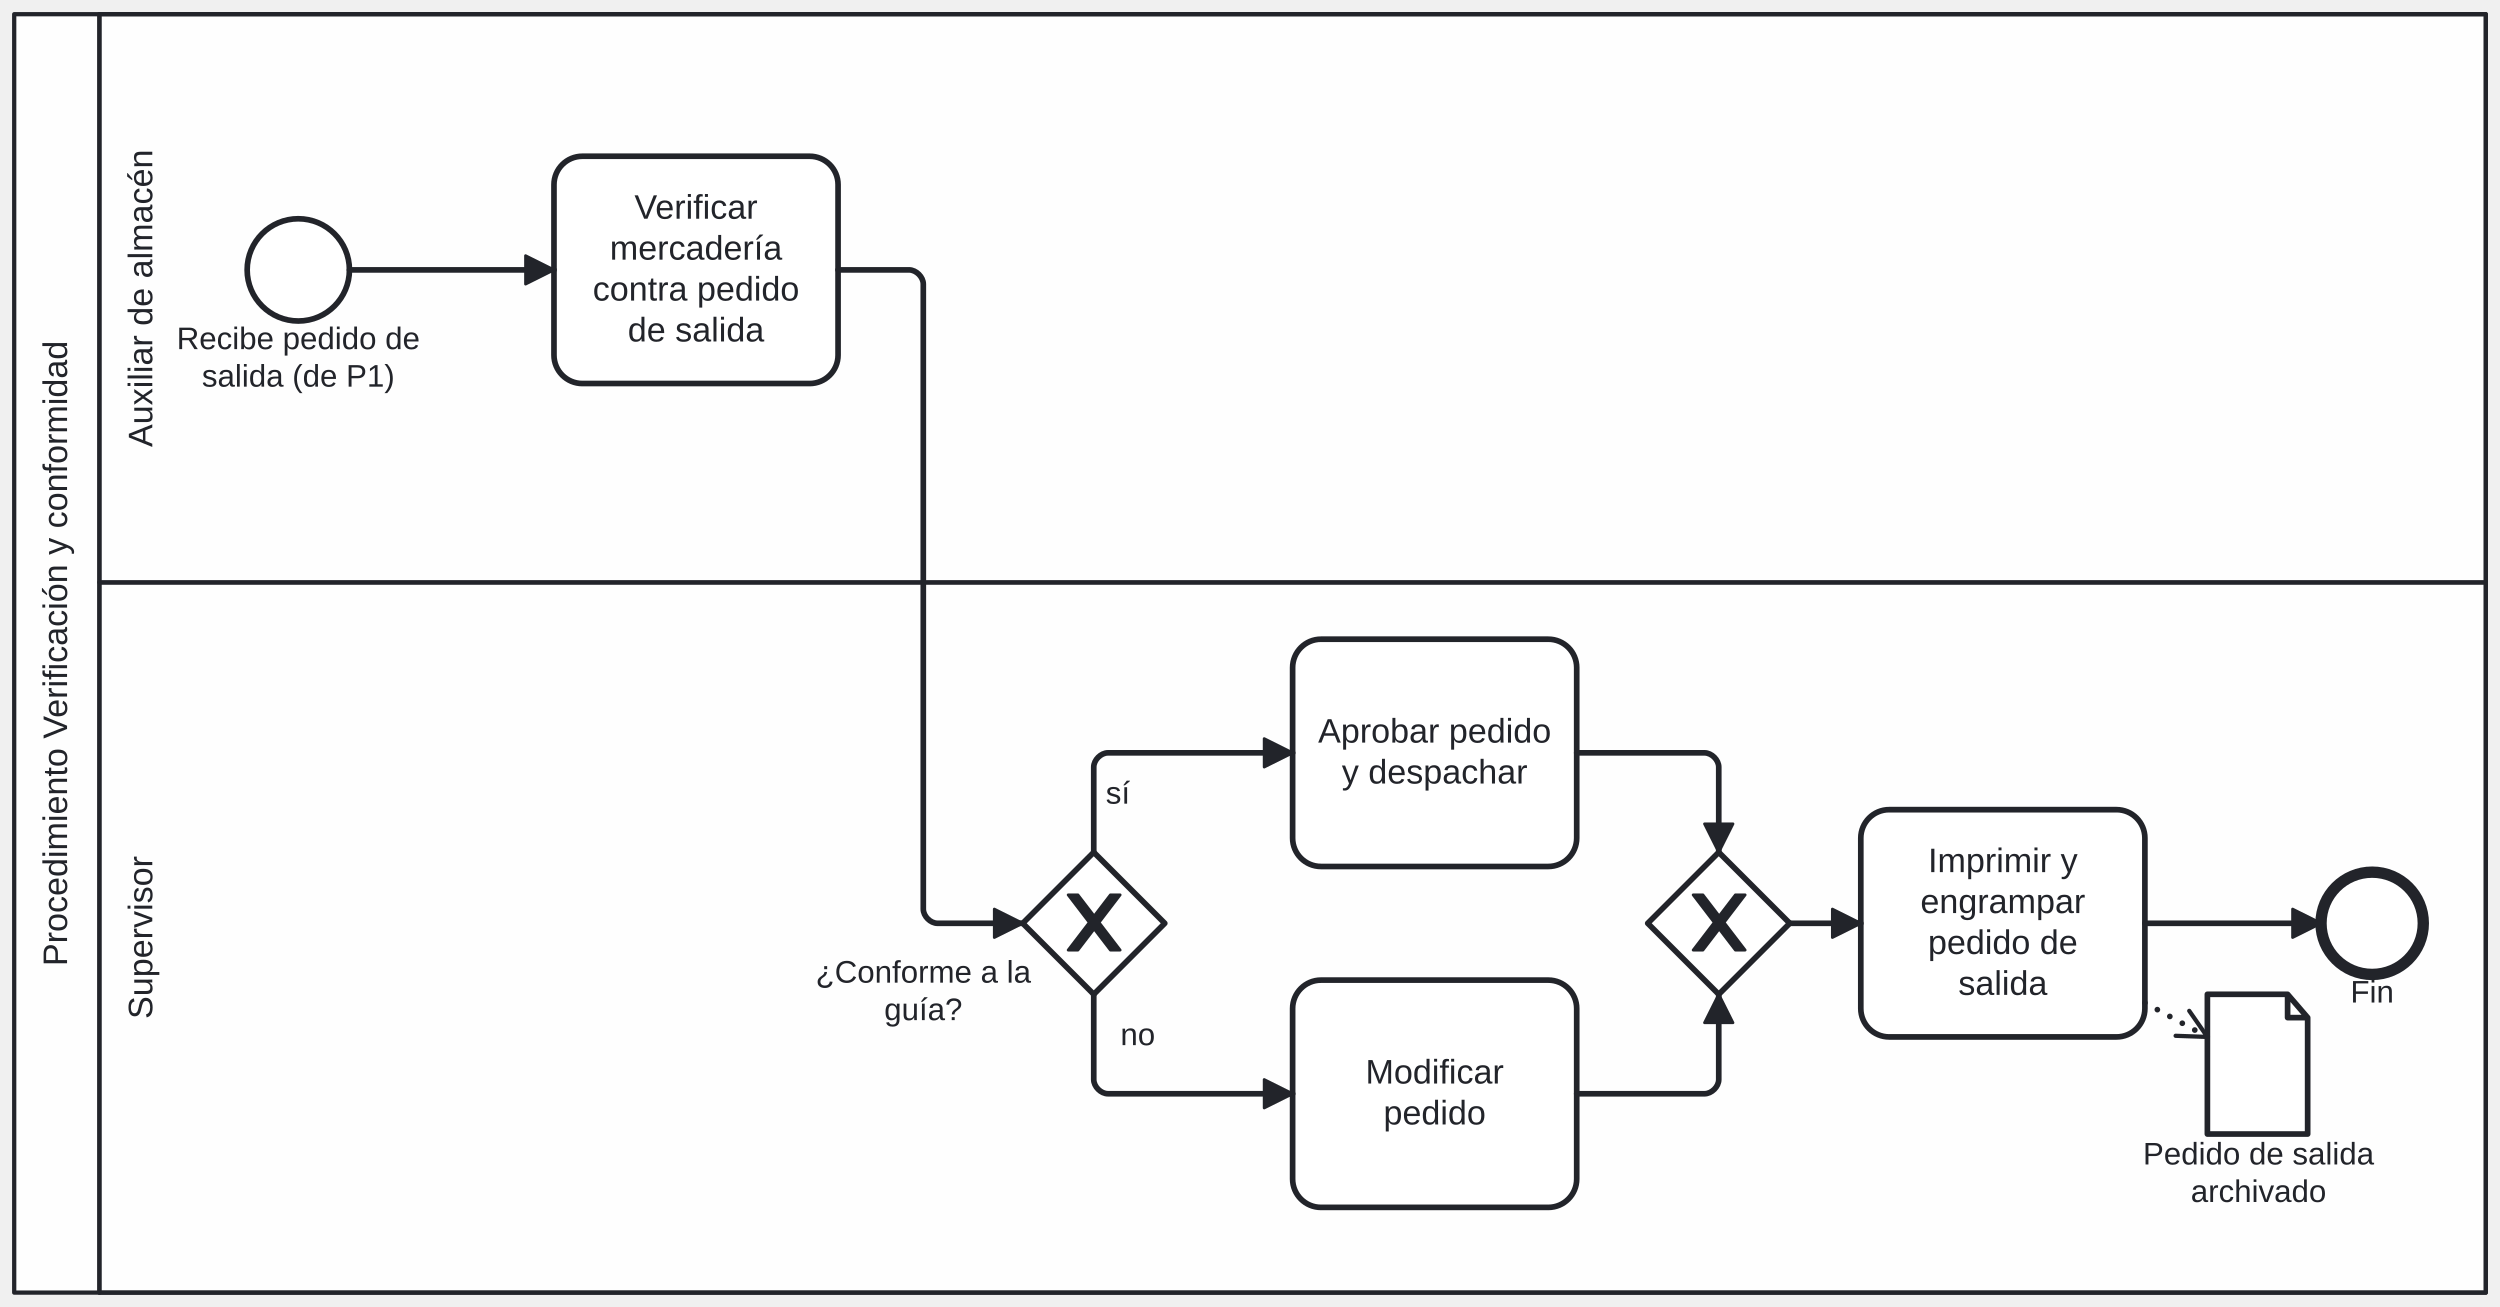
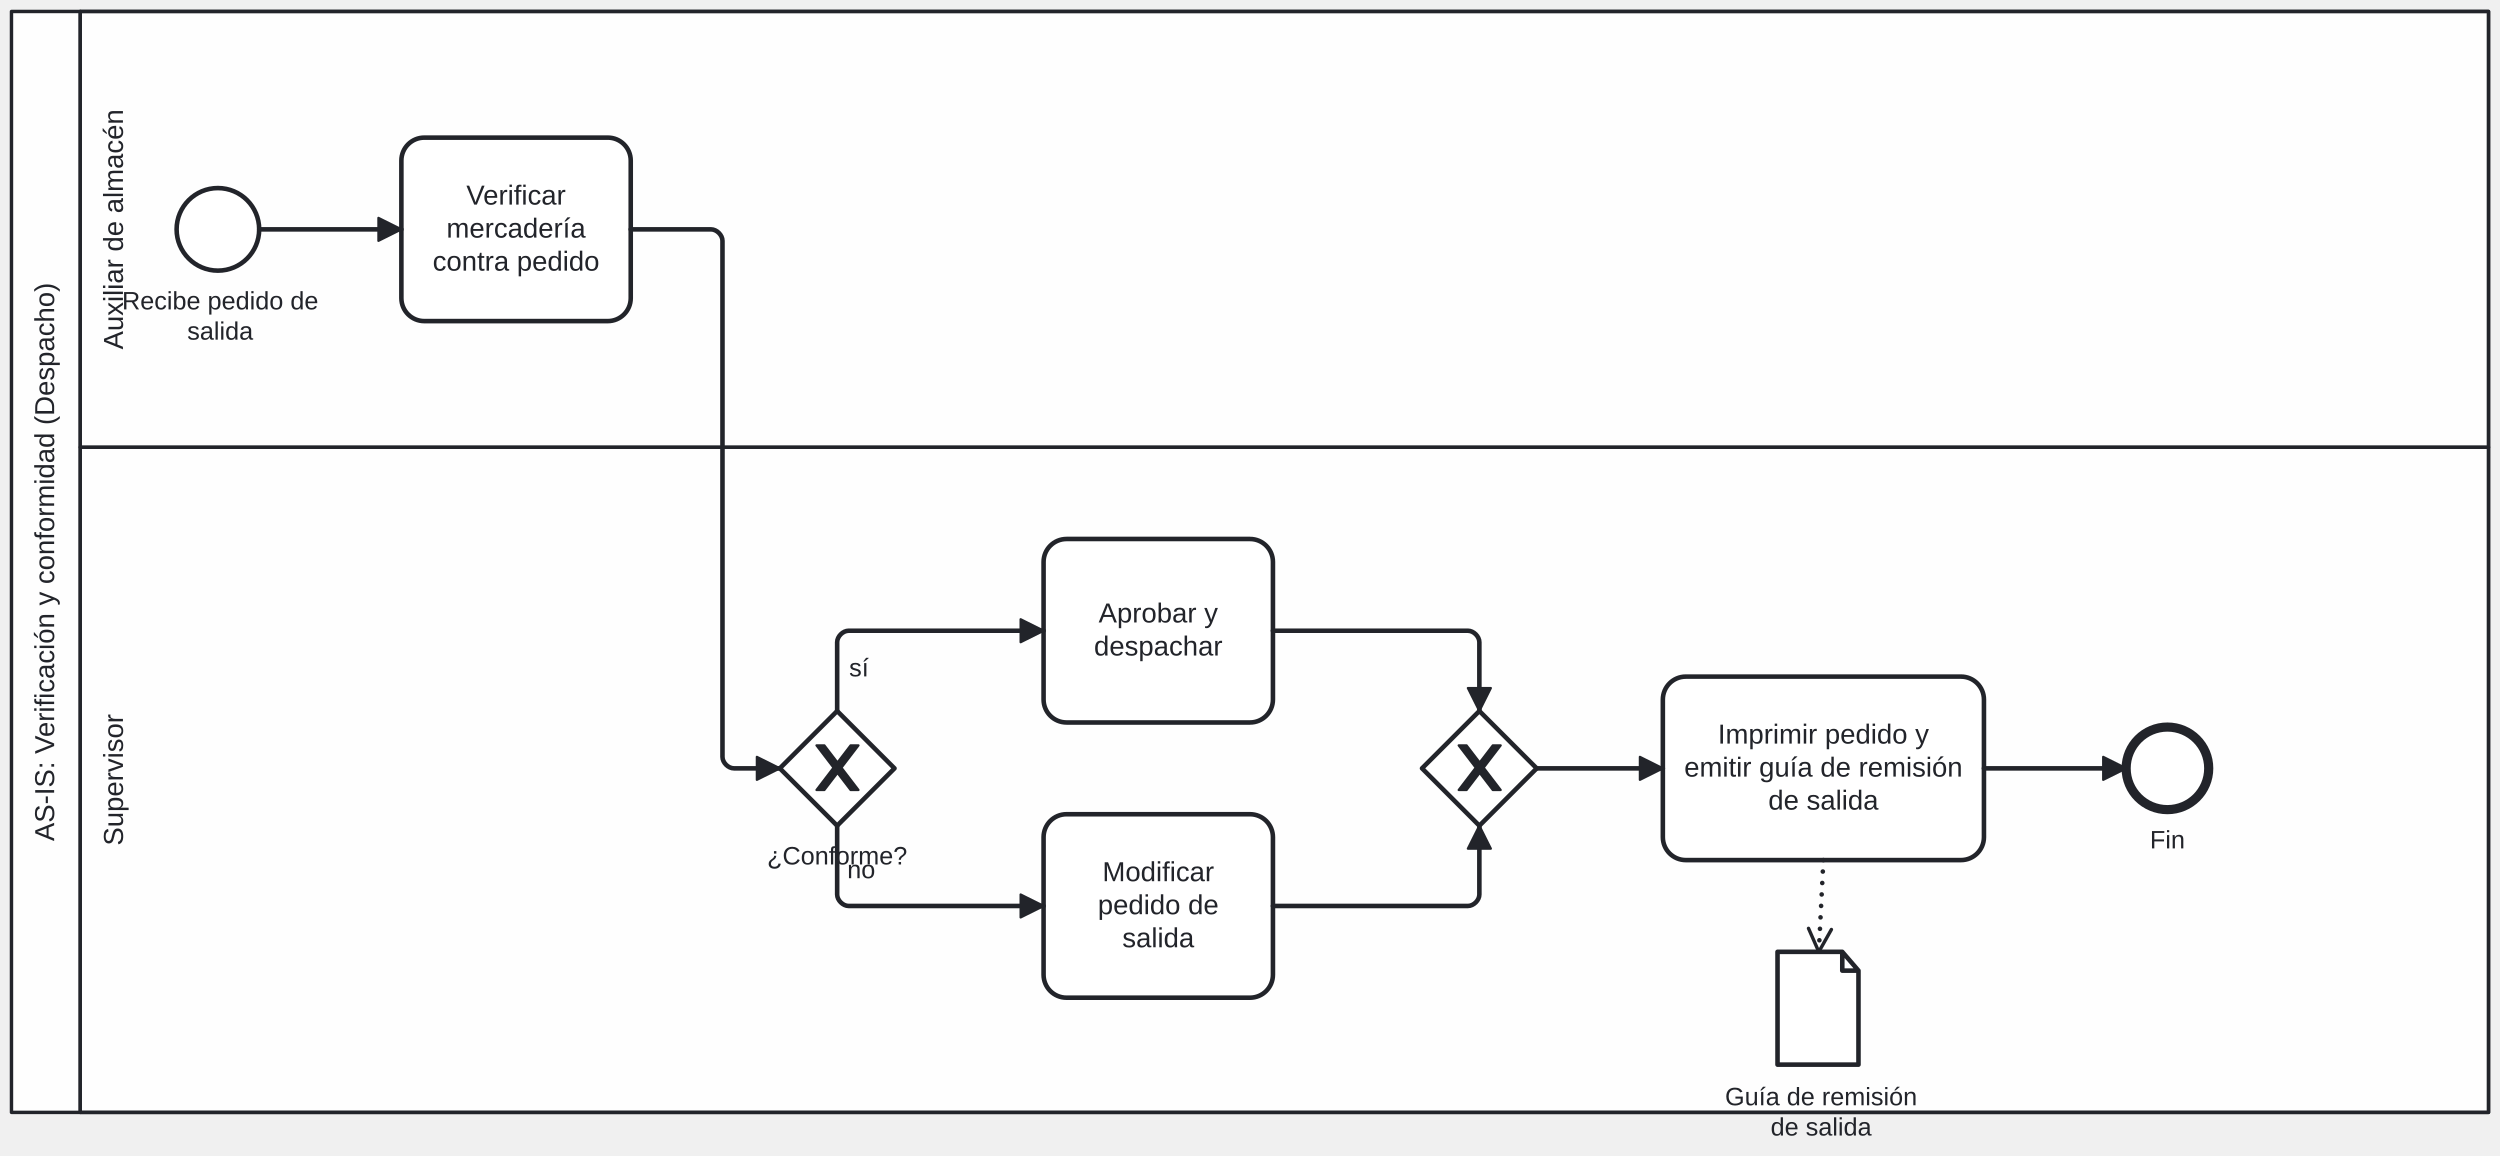
- <svg xmlns="http://www.w3.org/2000/svg" width="880" height="460" viewBox="125 75 880 460" version="1.1">
+ <svg xmlns="http://www.w3.org/2000/svg" width="1090" height="504" viewBox="125 75 1090 504" version="1.1">
  <defs>
-     <pattern id="djs-grid-pattern-455992" width="10" height="10" patternUnits="userSpaceOnUse">
+     <pattern id="djs-grid-pattern-86943" width="10" height="10" patternUnits="userSpaceOnUse">
      <circle cx="0.5" cy="0.5" r="0.5" style="fill: rgb(204, 204, 204);" />
    </pattern>
  </defs>
  <g class="djs-group">
    <g class="djs-element djs-shape" data-element-id="Participant_1" style="display: block;" transform="matrix(1 0 0 1 130 80)">
      <g class="djs-visual">
-         <rect x="0" y="0" width="870" height="450" rx="0" ry="0" style="stroke-linecap: round; stroke-linejoin: round; stroke: rgb(34, 36, 42); stroke-width: 1.5px; fill: white; fill-opacity: 0.95;" />
-         <path style="fill: none; stroke-linecap: round; stroke-linejoin: round; stroke: rgb(34, 36, 42); stroke-width: 1.5px;" d="M30,0L30,450" />
-         <text lineHeight="1.2" class="djs-label" style="font-family: Arial, sans-serif; font-size: 12px; font-weight: normal; fill: rgb(34, 36, 42);" transform="matrix(-1.83697e-16 -1 1 -1.83697e-16 0 450)">
-           <tspan x="114.946" y="18.6">Procedimiento Verificación y conformidad</tspan>
+         <rect x="0" y="0" width="1080" height="480" rx="0" ry="0" style="stroke-linecap: round; stroke-linejoin: round; stroke: rgb(34, 36, 42); stroke-width: 1.5px; fill: white; fill-opacity: 0.95;" />
+         <path style="fill: none; stroke-linecap: round; stroke-linejoin: round; stroke: rgb(34, 36, 42); stroke-width: 1.5px;" d="M30,0L30,480" />
+         <text lineHeight="1.2" class="djs-label" style="font-family: Arial, sans-serif; font-size: 12px; font-weight: normal; fill: rgb(34, 36, 42);" transform="matrix(-1.83697e-16 -1 1 -1.83697e-16 0 480)">
+           <tspan x="118.28" y="18.6">AS-IS: Verificación y conformidad (Despacho)</tspan>
        </text>
      </g>
-       <rect class="djs-hit djs-hit-no-move" x="0" y="0" width="870" height="450" style="fill: none; stroke-opacity: 0; stroke: white; stroke-width: 15px;" />
-       <rect class="djs-hit djs-hit-click-stroke" x="0" y="0" width="870" height="450" style="fill: none; stroke-opacity: 0; stroke: white; stroke-width: 15px;" />
-       <rect class="djs-hit djs-hit-all" x="0" y="0" width="30" height="450" style="fill: none; stroke-opacity: 0; stroke: white; stroke-width: 15px;" />
-       <rect x="-5" y="-5" rx="4" width="880" height="460" class="djs-outline" style="fill: none;" />
+       <rect class="djs-hit djs-hit-no-move" x="0" y="0" width="1080" height="480" style="fill: none; stroke-opacity: 0; stroke: white; stroke-width: 15px;" />
+       <rect class="djs-hit djs-hit-click-stroke" x="0" y="0" width="1080" height="480" style="fill: none; stroke-opacity: 0; stroke: white; stroke-width: 15px;" />
+       <rect class="djs-hit djs-hit-all" x="0" y="0" width="30" height="480" style="fill: none; stroke-opacity: 0; stroke: white; stroke-width: 15px;" />
+       <rect x="-5" y="-5" rx="4" width="1090" height="490" class="djs-outline" style="fill: none;" />
    </g>
    <g class="djs-children">
      <g class="djs-group">
-         <g class="djs-element djs-shape" data-element-id="Lane_Supervisor" style="display: block;" transform="matrix(1 0 0 1 160 280)">
-           <g class="djs-visual">
-             <rect x="0" y="0" width="840" height="250" rx="0" ry="0" style="stroke-linecap: round; stroke-linejoin: round; stroke: rgb(34, 36, 42); stroke-width: 1.5px; fill: white; fill-opacity: 0.25;" />
-             <text lineHeight="1.2" class="djs-label" style="font-family: Arial, sans-serif; font-size: 12px; font-weight: normal; fill: rgb(34, 36, 42);" transform="matrix(-1.83697e-16 -1 1 -1.83697e-16 0 250)">
-               <tspan x="96.321" y="18.6">Supervisor</tspan>
-             </text>
-           </g>
-           <rect class="djs-hit djs-hit-no-move" x="0" y="0" width="840" height="250" style="fill: none; stroke-opacity: 0; stroke: white; stroke-width: 15px;" />
-           <rect class="djs-hit djs-hit-click-stroke" x="0" y="0" width="840" height="250" style="fill: none; stroke-opacity: 0; stroke: white; stroke-width: 15px;" />
-           <rect class="djs-hit djs-hit-all" x="0" y="0" width="30" height="250" style="fill: none; stroke-opacity: 0; stroke: white; stroke-width: 15px;" />
-           <rect x="-5" y="-5" rx="4" width="850" height="260" class="djs-outline" style="fill: none;" />
-         </g>
-       </g>
-       <g class="djs-group">
-         <g class="djs-element djs-shape" data-element-id="Lane_Auxiliar_Almacen" style="display: block;" transform="matrix(1 0 0 1 160 80)">
-           <g class="djs-visual">
-             <rect x="0" y="0" width="840" height="200" rx="0" ry="0" style="stroke-linecap: round; stroke-linejoin: round; stroke: rgb(34, 36, 42); stroke-width: 1.5px; fill: white; fill-opacity: 0.25;" />
-             <text lineHeight="1.2" class="djs-label" style="font-family: Arial, sans-serif; font-size: 12px; font-weight: normal; fill: rgb(34, 36, 42);" transform="matrix(-1.83697e-16 -1 1 -1.83697e-16 0 200)">
-               <tspan x="47.641" y="18.6">Auxiliar de almacén</tspan>
-             </text>
-           </g>
-           <rect class="djs-hit djs-hit-no-move" x="0" y="0" width="840" height="200" style="fill: none; stroke-opacity: 0; stroke: white; stroke-width: 15px;" />
-           <rect class="djs-hit djs-hit-click-stroke" x="0" y="0" width="840" height="200" style="fill: none; stroke-opacity: 0; stroke: white; stroke-width: 15px;" />
-           <rect class="djs-hit djs-hit-all" x="0" y="0" width="30" height="200" style="fill: none; stroke-opacity: 0; stroke: white; stroke-width: 15px;" />
-           <rect x="-5" y="-5" rx="4" width="850" height="210" class="djs-outline" style="fill: none;" />
-         </g>
-       </g>
-       <g class="djs-group">
-         <g class="djs-element djs-shape" data-element-id="StartEvent_1" style="display: block;" transform="matrix(1 0 0 1 212 152)">
+         <g class="djs-element djs-shape" data-element-id="LS" style="display: block;" transform="matrix(1 0 0 1 160 270)">
+           <g class="djs-visual">
+             <rect x="0" y="0" width="1050" height="290" rx="0" ry="0" style="stroke-linecap: round; stroke-linejoin: round; stroke: rgb(34, 36, 42); stroke-width: 1.5px; fill: white; fill-opacity: 0.25;" />
+             <text lineHeight="1.2" class="djs-label" style="font-family: Arial, sans-serif; font-size: 12px; font-weight: normal; fill: rgb(34, 36, 42);" transform="matrix(-1.83697e-16 -1 1 -1.83697e-16 0 290)">
+               <tspan x="116.321" y="18.6">Supervisor</tspan>
+             </text>
+           </g>
+           <rect class="djs-hit djs-hit-no-move" x="0" y="0" width="1050" height="290" style="fill: none; stroke-opacity: 0; stroke: white; stroke-width: 15px;" />
+           <rect class="djs-hit djs-hit-click-stroke" x="0" y="0" width="1050" height="290" style="fill: none; stroke-opacity: 0; stroke: white; stroke-width: 15px;" />
+           <rect class="djs-hit djs-hit-all" x="0" y="0" width="30" height="290" style="fill: none; stroke-opacity: 0; stroke: white; stroke-width: 15px;" />
+           <rect x="-5" y="-5" rx="4" width="1060" height="300" class="djs-outline" style="fill: none;" />
+         </g>
+       </g>
+       <g class="djs-group">
+         <g class="djs-element djs-shape" data-element-id="LAux" style="display: block;" transform="matrix(1 0 0 1 160 80)">
+           <g class="djs-visual">
+             <rect x="0" y="0" width="1050" height="190" rx="0" ry="0" style="stroke-linecap: round; stroke-linejoin: round; stroke: rgb(34, 36, 42); stroke-width: 1.5px; fill: white; fill-opacity: 0.25;" />
+             <text lineHeight="1.2" class="djs-label" style="font-family: Arial, sans-serif; font-size: 12px; font-weight: normal; fill: rgb(34, 36, 42);" transform="matrix(-1.83697e-16 -1 1 -1.83697e-16 0 190)">
+               <tspan x="42.641" y="18.6">Auxiliar de almacén</tspan>
+             </text>
+           </g>
+           <rect class="djs-hit djs-hit-no-move" x="0" y="0" width="1050" height="190" style="fill: none; stroke-opacity: 0; stroke: white; stroke-width: 15px;" />
+           <rect class="djs-hit djs-hit-click-stroke" x="0" y="0" width="1050" height="190" style="fill: none; stroke-opacity: 0; stroke: white; stroke-width: 15px;" />
+           <rect class="djs-hit djs-hit-all" x="0" y="0" width="30" height="190" style="fill: none; stroke-opacity: 0; stroke: white; stroke-width: 15px;" />
+           <rect x="-5" y="-5" rx="4" width="1060" height="200" class="djs-outline" style="fill: none;" />
+         </g>
+       </g>
+       <g class="djs-group">
+         <g class="djs-element djs-shape" data-element-id="DOR_guia_sal" style="display: block;" transform="matrix(1 0 0 1 900 490)">
+           <g class="djs-visual">
+             <path d="m 0,0 28.235,0 7.059,8.197 0,40.984 -35.294,0 0,-49.18 28.235,0 0,8.197 7.059,0" style="fill: white; stroke-linecap: round; stroke-linejoin: round; stroke: rgb(34, 36, 42); stroke-width: 2px; fill-opacity: 0.95;" />
+           </g>
+           <rect class="djs-hit djs-hit-all" x="0" y="0" width="36" height="50" style="fill: none; stroke-opacity: 0; stroke: white; stroke-width: 15px;" />
+           <path d="M44.765 11.326L36.989 2.641C36.045 1.586 34.565 0.989 33.19 0.989H5.987C3.227 0.989 0.99 3.349 0.99 6.26V55.023C0.99 57.935 3.227 60.295 5.987 60.295H40.966C43.726 60.295 45.963 57.935 45.963 55.023V14.946C45.963 13.6 45.641 12.305 44.765 11.326Z" transform="translate(-6, -6)" class="djs-outline" style="stroke-width: 2px; fill: none;" />
+         </g>
+       </g>
+       <g class="djs-group">
+         <g class="djs-element djs-shape" data-element-id="DOR_guia_sal_label" style="display: block;" transform="matrix(1 0 0 1 877 547)">
+           <g class="djs-visual">
+             <text lineHeight="1.2" class="djs-label" style="font-family: Arial, sans-serif; font-size: 11px; font-weight: normal; fill: rgb(34, 36, 42);">
+               <tspan x="0.119" y="9.9">Guía de remisión</tspan>
+               <tspan x="19.984" y="23.1">de salida</tspan>
+             </text>
+           </g>
+           <rect class="djs-hit djs-hit-all" x="0" y="0" width="84" height="27" style="fill: none; stroke-opacity: 0; stroke: white; stroke-width: 15px;" />
+           <rect x="-5" y="-5" rx="4" width="94" height="37" class="djs-outline" style="fill: none;" />
+         </g>
+       </g>
+       <g class="djs-group">
+         <g class="djs-element djs-shape" data-element-id="Start_1" style="display: block;" transform="matrix(1 0 0 1 202 157)">
          <g class="djs-visual">
            <circle cx="18" cy="18" r="18" style="stroke-linecap: round; stroke-linejoin: round; stroke: rgb(34, 36, 42); stroke-width: 2px; fill: white; fill-opacity: 0.95;" />
          </g>
          <rect class="djs-hit djs-hit-all" x="0" y="0" width="36" height="36" style="fill: none; stroke-opacity: 0; stroke: white; stroke-width: 15px;" />
          <circle cx="18" cy="18" r="23" class="djs-outline" style="fill: none;" />
        </g>
      </g>
      <g class="djs-group">
-         <g class="djs-element djs-shape" data-element-id="StartEvent_1_label" style="display: block;" transform="matrix(1 0 0 1 187 188)">
-           <g class="djs-visual">
-             <text lineHeight="1.2" class="djs-label" style="font-family: Arial, sans-serif; font-size: 11px; font-weight: normal; fill: rgb(34, 36, 42);">
-               <tspan x="0.19" y="9.9">Recibe pedido de </tspan>
-               <tspan x="9.065" y="23.1">salida (de P1)</tspan>
+         <g class="djs-element djs-shape" data-element-id="Start_1_label" style="display: block;" transform="matrix(1 0 0 1 178 200)">
+           <g class="djs-visual">
+             <text lineHeight="1.2" class="djs-label" style="font-family: Arial, sans-serif; font-size: 11px; font-weight: normal; fill: rgb(34, 36, 42);">
+               <tspan x="0.19" y="9.9">Recibe pedido de</tspan>
+               <tspan x="28.63" y="23.1">salida</tspan>
            </text>
          </g>
          <rect class="djs-hit djs-hit-all" x="0" y="0" width="86" height="27" style="fill: none; stroke-opacity: 0; stroke: white; stroke-width: 15px;" />
          <rect x="-5" y="-5" rx="4" width="96" height="37" class="djs-outline" style="fill: none;" />
        </g>
      </g>
      <g class="djs-group">
-         <g class="djs-element djs-shape" data-element-id="Task_1" style="display: block;" transform="matrix(1 0 0 1 320 130)">
+         <g class="djs-element djs-shape" data-element-id="T1" style="display: block;" transform="matrix(1 0 0 1 300 135)">
          <g class="djs-visual">
            <rect x="0" y="0" width="100" height="80" rx="10" ry="10" style="stroke-linecap: round; stroke-linejoin: round; stroke: rgb(34, 36, 42); stroke-width: 2px; fill: white; fill-opacity: 0.95;" />
            <text lineHeight="1.2" class="djs-label" style="font-family: Arial, sans-serif; font-size: 12px; font-weight: normal; fill: rgb(34, 36, 42);">
-               <tspan x="28.326" y="22">Verificar </tspan>
-               <tspan x="19.654" y="36.4">mercadería </tspan>
-               <tspan x="13.64" y="50.8">contra pedido </tspan>
-               <tspan x="25.982" y="65.2">de salida</tspan>
+               <tspan x="28.326" y="29.2">Verificar </tspan>
+               <tspan x="19.654" y="43.6">mercadería </tspan>
+               <tspan x="13.64" y="58">contra pedido</tspan>
            </text>
          </g>
          <rect class="djs-hit djs-hit-all" x="0" y="0" width="100" height="80" style="fill: none; stroke-opacity: 0; stroke: white; stroke-width: 15px;" />
          <rect x="-5" y="-5" rx="14" width="110" height="90" class="djs-outline" style="fill: none;" />
        </g>
      </g>
      <g class="djs-group">
-         <g class="djs-element djs-shape" data-element-id="Gateway_1" style="display: block;" transform="matrix(1 0 0 1 485 375)">
+         <g class="djs-element djs-shape" data-element-id="GW1" style="display: block;" transform="matrix(1 0 0 1 465 385)">
          <g class="djs-visual">
            <polygon points="25,0 50,25 25,50 0,25" style="stroke-linecap: round; stroke-linejoin: round; stroke: rgb(34, 36, 42); stroke-width: 2px; fill: white; fill-opacity: 0.95;" />
            <path d="m 16,15 7.429,9.714 -7.429,9.714 3.429,0 5.714,-7.464 5.714,7.464 3.429,0 -7.429,-9.714 7.429,-9.714 -3.429,0 -5.714,7.464 -5.714,-7.464 -3.429,0 z" style="fill: rgb(34, 36, 42); stroke-linecap: round; stroke-linejoin: round; stroke: rgb(34, 36, 42); stroke-width: 1px;" />
          </g>
          <rect class="djs-hit djs-hit-all" x="0" y="0" width="50" height="50" style="fill: none; stroke-opacity: 0; stroke: white; stroke-width: 15px;" />
          <rect x="2" y="2" rx="4" width="46" height="46" class="djs-outline" style="transform-box: fill-box; transform: rotate(45deg); transform-origin: center center; fill: none;" />
        </g>
      </g>
      <g class="djs-group">
-         <g class="djs-element djs-shape" data-element-id="Gateway_1_label" style="display: block;" transform="matrix(1 0 0 1 412 411)">
-           <g class="djs-visual">
-             <text lineHeight="1.2" class="djs-label" style="font-family: Arial, sans-serif; font-size: 11px; font-weight: normal; fill: rgb(34, 36, 42);">
-               <tspan x="0.096" y="9.9">¿Conforme a la</tspan>
-               <tspan x="24.237" y="23.1">guía?</tspan>
-             </text>
-           </g>
-           <rect class="djs-hit djs-hit-all" x="0" y="0" width="76" height="27" style="fill: none; stroke-opacity: 0; stroke: white; stroke-width: 15px;" />
-           <rect x="-5" y="-5" rx="4" width="86" height="37" class="djs-outline" style="fill: none;" />
-         </g>
-       </g>
-       <g class="djs-group">
-         <g class="djs-element djs-shape" data-element-id="Gateway_0rw6jg3" style="display: block;" transform="matrix(1 0 0 1 705 375)">
+         <g class="djs-element djs-shape" data-element-id="GW1_label" style="display: block;" transform="matrix(1 0 0 1 459 442)">
+           <g class="djs-visual">
+             <text lineHeight="1.2" class="djs-label" style="font-family: Arial, sans-serif; font-size: 11px; font-weight: normal; fill: rgb(34, 36, 42);">
+               <tspan x="0.433" y="9.9">¿Conforme?</tspan>
+             </text>
+           </g>
+           <rect class="djs-hit djs-hit-all" x="0" y="0" width="62" height="14" style="fill: none; stroke-opacity: 0; stroke: white; stroke-width: 15px;" />
+           <rect x="-5" y="-5" rx="4" width="72" height="24" class="djs-outline" style="fill: none;" />
+         </g>
+       </g>
+       <g class="djs-group">
+         <g class="djs-element djs-shape" data-element-id="T2" style="display: block;" transform="matrix(1 0 0 1 580 310)">
+           <g class="djs-visual">
+             <rect x="0" y="0" width="100" height="80" rx="10" ry="10" style="stroke-linecap: round; stroke-linejoin: round; stroke: rgb(34, 36, 42); stroke-width: 2px; fill: white; fill-opacity: 0.95;" />
+             <text lineHeight="1.2" class="djs-label" style="font-family: Arial, sans-serif; font-size: 12px; font-weight: normal; fill: rgb(34, 36, 42);">
+               <tspan x="23.987" y="36.4">Aprobar y </tspan>
+               <tspan x="21.98" y="50.8">despachar</tspan>
+             </text>
+           </g>
+           <rect class="djs-hit djs-hit-all" x="0" y="0" width="100" height="80" style="fill: none; stroke-opacity: 0; stroke: white; stroke-width: 15px;" />
+           <rect x="-5" y="-5" rx="14" width="110" height="90" class="djs-outline" style="fill: none;" />
+         </g>
+       </g>
+       <g class="djs-group">
+         <g class="djs-element djs-shape" data-element-id="T3" style="display: block;" transform="matrix(1 0 0 1 580 430)">
+           <g class="djs-visual">
+             <rect x="0" y="0" width="100" height="80" rx="10" ry="10" style="stroke-linecap: round; stroke-linejoin: round; stroke: rgb(34, 36, 42); stroke-width: 2px; fill: white; fill-opacity: 0.95;" />
+             <text lineHeight="1.2" class="djs-label" style="font-family: Arial, sans-serif; font-size: 12px; font-weight: normal; fill: rgb(34, 36, 42);">
+               <tspan x="25.66" y="29.2">Modificar </tspan>
+               <tspan x="23.642" y="43.6">pedido de </tspan>
+               <tspan x="34.323" y="58">salida</tspan>
+             </text>
+           </g>
+           <rect class="djs-hit djs-hit-all" x="0" y="0" width="100" height="80" style="fill: none; stroke-opacity: 0; stroke: white; stroke-width: 15px;" />
+           <rect x="-5" y="-5" rx="14" width="110" height="90" class="djs-outline" style="fill: none;" />
+         </g>
+       </g>
+       <g class="djs-group">
+         <g class="djs-element djs-shape" data-element-id="GW_join" style="display: block;" transform="matrix(1 0 0 1 745 385)">
          <g class="djs-visual">
            <polygon points="25,0 50,25 25,50 0,25" style="stroke-linecap: round; stroke-linejoin: round; stroke: rgb(34, 36, 42); stroke-width: 2px; fill: white; fill-opacity: 0.95;" />
            <path d="m 16,15 7.429,9.714 -7.429,9.714 3.429,0 5.714,-7.464 5.714,7.464 3.429,0 -7.429,-9.714 7.429,-9.714 -3.429,0 -5.714,7.464 -5.714,-7.464 -3.429,0 z" style="fill: rgb(34, 36, 42); stroke-linecap: round; stroke-linejoin: round; stroke: rgb(34, 36, 42); stroke-width: 1px;" />
          </g>
          <rect class="djs-hit djs-hit-all" x="0" y="0" width="50" height="50" style="fill: none; stroke-opacity: 0; stroke: white; stroke-width: 15px;" />
          <rect x="2" y="2" rx="4" width="46" height="46" class="djs-outline" style="transform-box: fill-box; transform: rotate(45deg); transform-origin: center center; fill: none;" />
        </g>
      </g>
      <g class="djs-group">
-         <g class="djs-element djs-shape" data-element-id="EndEvent_1" style="display: block;" transform="matrix(1 0 0 1 942 382)">
+         <g class="djs-element djs-shape" data-element-id="T4" style="display: block;" transform="matrix(1 0 0 1 850 370)">
+           <g class="djs-visual">
+             <rect x="0" y="0" width="140" height="80" rx="10" ry="10" style="stroke-linecap: round; stroke-linejoin: round; stroke: rgb(34, 36, 42); stroke-width: 2px; fill: white; fill-opacity: 0.95;" />
+             <text lineHeight="1.2" class="djs-label" style="font-family: Arial, sans-serif; font-size: 12px; font-weight: normal; fill: rgb(34, 36, 42);">
+               <tspan x="23.986" y="29.2">Imprimir pedido y </tspan>
+               <tspan x="9.309" y="43.6">emitir guía de remisión </tspan>
+               <tspan x="45.982" y="58">de salida</tspan>
+             </text>
+           </g>
+           <rect class="djs-hit djs-hit-all" x="0" y="0" width="140" height="80" style="fill: none; stroke-opacity: 0; stroke: white; stroke-width: 15px;" />
+           <rect x="-5" y="-5" rx="14" width="150" height="90" class="djs-outline" style="fill: none;" />
+         </g>
+       </g>
+       <g class="djs-group">
+         <g class="djs-element djs-shape" data-element-id="End_1" style="display: block;" transform="matrix(1 0 0 1 1052 392)">
          <g class="djs-visual">
            <circle cx="18" cy="18" r="18" style="stroke-linecap: round; stroke-linejoin: round; stroke: rgb(34, 36, 42); stroke-width: 4px; fill: white; fill-opacity: 0.95;" />
          </g>
          <rect class="djs-hit djs-hit-all" x="0" y="0" width="36" height="36" style="fill: none; stroke-opacity: 0; stroke: white; stroke-width: 15px;" />
          <circle cx="18" cy="18" r="24" class="djs-outline" style="fill: none;" />
        </g>
      </g>
      <g class="djs-group">
-         <g class="djs-element djs-shape" data-element-id="EndEvent_1_label" style="display: block;" transform="matrix(1 0 0 1 952 418)">
+         <g class="djs-element djs-shape" data-element-id="End_1_label" style="display: block;" transform="matrix(1 0 0 1 1062 435)">
          <g class="djs-visual">
            <text lineHeight="1.2" class="djs-label" style="font-family: Arial, sans-serif; font-size: 11px; font-weight: normal; fill: rgb(34, 36, 42);">
              <tspan x="0.36" y="9.9">Fin</tspan>
            </text>
          </g>
          <rect class="djs-hit djs-hit-all" x="0" y="0" width="16" height="14" style="fill: none; stroke-opacity: 0; stroke: white; stroke-width: 15px;" />
          <rect x="-5" y="-5" rx="4" width="26" height="24" class="djs-outline" style="fill: none;" />
        </g>
      </g>
      <g class="djs-group">
-         <g class="djs-element djs-shape" data-element-id="Task_4" style="display: block;" transform="matrix(1 0 0 1 780 360)">
-           <g class="djs-visual">
-             <rect x="0" y="0" width="100" height="80" rx="10" ry="10" style="stroke-linecap: round; stroke-linejoin: round; stroke: rgb(34, 36, 42); stroke-width: 2px; fill: white; fill-opacity: 0.95;" />
-             <text lineHeight="1.2" class="djs-label" style="font-family: Arial, sans-serif; font-size: 12px; font-weight: normal; fill: rgb(34, 36, 42);">
-               <tspan x="23.671" y="22">Imprimir y </tspan>
-               <tspan x="20.984" y="36.4">engrampar </tspan>
-               <tspan x="23.642" y="50.8">pedido de </tspan>
-               <tspan x="34.323" y="65.2">salida</tspan>
-             </text>
-           </g>
-           <rect class="djs-hit djs-hit-all" x="0" y="0" width="100" height="80" style="fill: none; stroke-opacity: 0; stroke: white; stroke-width: 15px;" />
-           <rect x="-5" y="-5" rx="14" width="110" height="90" class="djs-outline" style="fill: none;" />
-         </g>
-       </g>
-       <g class="djs-group">
-         <g class="djs-element djs-shape" data-element-id="DataObjectReference_1" style="display: block;" transform="matrix(1 0 0 1 902 425)">
-           <g class="djs-visual">
-             <path d="m 0,0 28.235,0 7.059,8.197 0,40.984 -35.294,0 0,-49.18 28.235,0 0,8.197 7.059,0" style="fill: white; stroke-linecap: round; stroke-linejoin: round; stroke: rgb(34, 36, 42); stroke-width: 2px; fill-opacity: 0.95;" />
-           </g>
-           <rect class="djs-hit djs-hit-all" x="0" y="0" width="36" height="50" style="fill: none; stroke-opacity: 0; stroke: white; stroke-width: 15px;" />
-           <path d="M44.765 11.326L36.989 2.641C36.045 1.586 34.565 0.989 33.19 0.989H5.987C3.227 0.989 0.99 3.349 0.99 6.26V55.023C0.99 57.935 3.227 60.295 5.987 60.295H40.966C43.726 60.295 45.963 57.935 45.963 55.023V14.946C45.963 13.6 45.641 12.305 44.765 11.326Z" transform="translate(-6, -6)" class="djs-outline" style="stroke-width: 2px; fill: none;" />
-         </g>
-       </g>
-       <g class="djs-group">
-         <g class="djs-element djs-shape" data-element-id="DataObjectReference_1_label" style="display: block;" transform="matrix(1 0 0 1 879 475)">
-           <g class="djs-visual">
-             <text lineHeight="1.2" class="djs-label" style="font-family: Arial, sans-serif; font-size: 11px; font-weight: normal; fill: rgb(34, 36, 42);">
-               <tspan x="0.33" y="9.9">Pedido de salida</tspan>
-               <tspan x="17.152" y="23.1">archivado</tspan>
-             </text>
-           </g>
-           <rect class="djs-hit djs-hit-all" x="0" y="0" width="82" height="27" style="fill: none; stroke-opacity: 0; stroke: white; stroke-width: 15px;" />
-           <rect x="-5" y="-5" rx="4" width="92" height="37" class="djs-outline" style="fill: none;" />
-         </g>
-       </g>
-       <g class="djs-group">
-         <g class="djs-element djs-shape" data-element-id="Task_2" style="display: block;" transform="matrix(1 0 0 1 580 300)">
-           <g class="djs-visual">
-             <rect x="0" y="0" width="100" height="80" rx="10" ry="10" style="stroke-linecap: round; stroke-linejoin: round; stroke: rgb(34, 36, 42); stroke-width: 2px; fill: white; fill-opacity: 0.95;" />
-             <text lineHeight="1.2" class="djs-label" style="font-family: Arial, sans-serif; font-size: 12px; font-weight: normal; fill: rgb(34, 36, 42);">
-               <tspan x="8.97" y="36.4">Aprobar pedido</tspan>
-               <tspan x="17.313" y="50.8">y despachar</tspan>
-             </text>
-           </g>
-           <rect class="djs-hit djs-hit-all" x="0" y="0" width="100" height="80" style="fill: none; stroke-opacity: 0; stroke: white; stroke-width: 15px;" />
-           <rect x="-5" y="-5" rx="14" width="110" height="90" class="djs-outline" style="fill: none;" />
-         </g>
-       </g>
-       <g class="djs-group">
-         <g class="djs-element djs-shape" data-element-id="Task_3" style="display: block;" transform="matrix(1 0 0 1 580 420)">
-           <g class="djs-visual">
-             <rect x="0" y="0" width="100" height="80" rx="10" ry="10" style="stroke-linecap: round; stroke-linejoin: round; stroke: rgb(34, 36, 42); stroke-width: 2px; fill: white; fill-opacity: 0.95;" />
-             <text lineHeight="1.2" class="djs-label" style="font-family: Arial, sans-serif; font-size: 12px; font-weight: normal; fill: rgb(34, 36, 42);">
-               <tspan x="25.66" y="36.4">Modificar </tspan>
-               <tspan x="31.982" y="50.8">pedido</tspan>
-             </text>
-           </g>
-           <rect class="djs-hit djs-hit-all" x="0" y="0" width="100" height="80" style="fill: none; stroke-opacity: 0; stroke: white; stroke-width: 15px;" />
-           <rect x="-5" y="-5" rx="14" width="110" height="90" class="djs-outline" style="fill: none;" />
-         </g>
-       </g>
-       <g class="djs-group">
-         <g class="djs-element djs-connection" data-element-id="Flow_1" style="display: block;">
-           <g class="djs-visual">
-             <defs>
-               <marker id="marker-8qagesgs3m3yz1lh3loasnh9e" viewBox="0 0 20 20" refX="11" refY="10" markerWidth="10" markerHeight="10" orient="auto">
-                 <path d="M 1 5 L 11 10 L 1 15 Z" style="stroke-linecap: round; stroke-linejoin: round; stroke: rgb(34, 36, 42); stroke-width: 1px; fill: rgb(34, 36, 42);" />
-               </marker>
-             </defs>
-             <path data-corner-radius="5" style="fill: none; stroke-linecap: round; stroke-linejoin: round; stroke: rgb(34, 36, 42); stroke-width: 2px; marker-end: url('#marker-8qagesgs3m3yz1lh3loasnh9e');" d="M248,170L320,170" />
-           </g>
-           <path d="M248,170L320,170" class="djs-hit djs-hit-stroke" style="fill: none; stroke-opacity: 0; stroke: white; stroke-width: 15px;" />
-           <rect x="243" y="165" rx="4" width="82" height="10" class="djs-outline" style="fill: none;" />
-         </g>
-       </g>
-       <g class="djs-group">
-         <g class="djs-element djs-connection" data-element-id="Flow_2" style="display: block;">
-           <g class="djs-visual">
-             <defs>
-               <marker id="marker-bue50u8oiu5z5jzahosnch1nd" viewBox="0 0 20 20" refX="11" refY="10" markerWidth="10" markerHeight="10" orient="auto">
-                 <path d="M 1 5 L 11 10 L 1 15 Z" style="stroke-linecap: round; stroke-linejoin: round; stroke: rgb(34, 36, 42); stroke-width: 1px; fill: rgb(34, 36, 42);" />
-               </marker>
-             </defs>
-             <path data-corner-radius="5" style="fill: none; stroke-linecap: round; stroke-linejoin: round; stroke: rgb(34, 36, 42); stroke-width: 2px; marker-end: url('#marker-bue50u8oiu5z5jzahosnch1nd');" d="M420,170L445,170C447.5,170,450,172.5,450,175L450,395C450,397.5,452.5,400,455,400L485,400" />
-           </g>
-           <path d="M420,170L450,170L450,400L485,400" class="djs-hit djs-hit-stroke" style="fill: none; stroke-opacity: 0; stroke: white; stroke-width: 15px;" />
-           <rect x="415" y="165" rx="4" width="75" height="240" class="djs-outline" style="fill: none;" />
-         </g>
-       </g>
-       <g class="djs-group">
-         <g class="djs-element djs-connection" data-element-id="Flow_3_si" style="display: block;">
-           <g class="djs-visual">
-             <defs>
-               <marker id="marker-7xmcz14qfqjzflro522c24y7c" viewBox="0 0 20 20" refX="11" refY="10" markerWidth="10" markerHeight="10" orient="auto">
-                 <path d="M 1 5 L 11 10 L 1 15 Z" style="stroke-linecap: round; stroke-linejoin: round; stroke: rgb(34, 36, 42); stroke-width: 1px; fill: rgb(34, 36, 42);" />
-               </marker>
-             </defs>
-             <path data-corner-radius="5" style="fill: none; stroke-linecap: round; stroke-linejoin: round; stroke: rgb(34, 36, 42); stroke-width: 2px; marker-end: url('#marker-7xmcz14qfqjzflro522c24y7c');" d="M510,375L510,345C510,342.5,512.5,340,515,340L580,340" />
-           </g>
-           <path d="M510,375L510,340L580,340" class="djs-hit djs-hit-stroke" style="fill: none; stroke-opacity: 0; stroke: white; stroke-width: 15px;" />
-           <rect x="505" y="335" rx="4" width="80" height="45" class="djs-outline" style="fill: none;" />
-         </g>
-       </g>
-       <g class="djs-group">
-         <g class="djs-element djs-shape" data-element-id="Flow_3_si_label" style="display: block;" transform="matrix(1 0 0 1 514 348)">
+         <g class="djs-element djs-connection" data-element-id="F1" style="display: block;">
+           <g class="djs-visual">
+             <defs>
+               <marker id="marker-c0rpph18d37i5ka845sf67k8w" viewBox="0 0 20 20" refX="11" refY="10" markerWidth="10" markerHeight="10" orient="auto">
+                 <path d="M 1 5 L 11 10 L 1 15 Z" style="stroke-linecap: round; stroke-linejoin: round; stroke: rgb(34, 36, 42); stroke-width: 1px; fill: rgb(34, 36, 42);" />
+               </marker>
+             </defs>
+             <path data-corner-radius="5" style="fill: none; stroke-linecap: round; stroke-linejoin: round; stroke: rgb(34, 36, 42); stroke-width: 2px; marker-end: url('#marker-c0rpph18d37i5ka845sf67k8w');" d="M238,175L300,175" />
+           </g>
+           <path d="M238,175L300,175" class="djs-hit djs-hit-stroke" style="fill: none; stroke-opacity: 0; stroke: white; stroke-width: 15px;" />
+           <rect x="233" y="170" rx="4" width="72" height="10" class="djs-outline" style="fill: none;" />
+         </g>
+       </g>
+       <g class="djs-group">
+         <g class="djs-element djs-connection" data-element-id="F2" style="display: block;">
+           <g class="djs-visual">
+             <defs>
+               <marker id="marker-5fmjl5o7m7r48okh35smmmg9i" viewBox="0 0 20 20" refX="11" refY="10" markerWidth="10" markerHeight="10" orient="auto">
+                 <path d="M 1 5 L 11 10 L 1 15 Z" style="stroke-linecap: round; stroke-linejoin: round; stroke: rgb(34, 36, 42); stroke-width: 1px; fill: rgb(34, 36, 42);" />
+               </marker>
+             </defs>
+             <path data-corner-radius="5" style="fill: none; stroke-linecap: round; stroke-linejoin: round; stroke: rgb(34, 36, 42); stroke-width: 2px; marker-end: url('#marker-5fmjl5o7m7r48okh35smmmg9i');" d="M400,175L435,175C437.5,175,440,177.5,440,180L440,405C440,407.5,442.5,410,445,410L465,410" />
+           </g>
+           <path d="M400,175L440,175L440,410L465,410" class="djs-hit djs-hit-stroke" style="fill: none; stroke-opacity: 0; stroke: white; stroke-width: 15px;" />
+           <rect x="395" y="170" rx="4" width="75" height="245" class="djs-outline" style="fill: none;" />
+         </g>
+       </g>
+       <g class="djs-group">
+         <g class="djs-element djs-connection" data-element-id="F3_si" style="display: block;">
+           <g class="djs-visual">
+             <defs>
+               <marker id="marker-4nm3pqnw2f59oclf9i7up87ff" viewBox="0 0 20 20" refX="11" refY="10" markerWidth="10" markerHeight="10" orient="auto">
+                 <path d="M 1 5 L 11 10 L 1 15 Z" style="stroke-linecap: round; stroke-linejoin: round; stroke: rgb(34, 36, 42); stroke-width: 1px; fill: rgb(34, 36, 42);" />
+               </marker>
+             </defs>
+             <path data-corner-radius="5" style="fill: none; stroke-linecap: round; stroke-linejoin: round; stroke: rgb(34, 36, 42); stroke-width: 2px; marker-end: url('#marker-4nm3pqnw2f59oclf9i7up87ff');" d="M490,385L490,355C490,352.5,492.5,350,495,350L580,350" />
+           </g>
+           <path d="M490,385L490,350L580,350" class="djs-hit djs-hit-stroke" style="fill: none; stroke-opacity: 0; stroke: white; stroke-width: 15px;" />
+           <rect x="485" y="345" rx="4" width="100" height="45" class="djs-outline" style="fill: none;" />
+         </g>
+       </g>
+       <g class="djs-group">
+         <g class="djs-element djs-shape" data-element-id="F3_si_label" style="display: block;" transform="matrix(1 0 0 1 495 360)">
          <g class="djs-visual">
            <text lineHeight="1.2" class="djs-label" style="font-family: Arial, sans-serif; font-size: 11px; font-weight: normal; fill: rgb(34, 36, 42);">
              <tspan x="0.222" y="9.9">sí</tspan>
            </text>
          </g>
          <rect class="djs-hit djs-hit-all" x="0" y="0" width="9" height="14" style="fill: none; stroke-opacity: 0; stroke: white; stroke-width: 15px;" />
          <rect x="-5" y="-5" rx="4" width="19" height="24" class="djs-outline" style="fill: none;" />
        </g>
      </g>
      <g class="djs-group">
-         <g class="djs-element djs-connection" data-element-id="Flow_4_no" style="display: block;">
-           <g class="djs-visual">
-             <defs>
-               <marker id="marker-a3z8zxerdchw8eggxdmxm8tvm" viewBox="0 0 20 20" refX="11" refY="10" markerWidth="10" markerHeight="10" orient="auto">
-                 <path d="M 1 5 L 11 10 L 1 15 Z" style="stroke-linecap: round; stroke-linejoin: round; stroke: rgb(34, 36, 42); stroke-width: 1px; fill: rgb(34, 36, 42);" />
-               </marker>
-             </defs>
-             <path data-corner-radius="5" style="fill: none; stroke-linecap: round; stroke-linejoin: round; stroke: rgb(34, 36, 42); stroke-width: 2px; marker-end: url('#marker-a3z8zxerdchw8eggxdmxm8tvm');" d="M510,425L510,455C510,457.5,512.5,460,515,460L580,460" />
-           </g>
-           <path d="M510,425L510,460L580,460" class="djs-hit djs-hit-stroke" style="fill: none; stroke-opacity: 0; stroke: white; stroke-width: 15px;" />
-           <rect x="505" y="420" rx="4" width="80" height="45" class="djs-outline" style="fill: none;" />
-         </g>
-       </g>
-       <g class="djs-group">
-         <g class="djs-element djs-shape" data-element-id="Flow_4_no_label" style="display: block;" transform="matrix(1 0 0 1 519 433)">
+         <g class="djs-element djs-connection" data-element-id="F4_no" style="display: block;">
+           <g class="djs-visual">
+             <defs>
+               <marker id="marker-ef2w3z9l7el5zqg8dh3di4osi" viewBox="0 0 20 20" refX="11" refY="10" markerWidth="10" markerHeight="10" orient="auto">
+                 <path d="M 1 5 L 11 10 L 1 15 Z" style="stroke-linecap: round; stroke-linejoin: round; stroke: rgb(34, 36, 42); stroke-width: 1px; fill: rgb(34, 36, 42);" />
+               </marker>
+             </defs>
+             <path data-corner-radius="5" style="fill: none; stroke-linecap: round; stroke-linejoin: round; stroke: rgb(34, 36, 42); stroke-width: 2px; marker-end: url('#marker-ef2w3z9l7el5zqg8dh3di4osi');" d="M490,435L490,465C490,467.5,492.5,470,495,470L580,470" />
+           </g>
+           <path d="M490,435L490,470L580,470" class="djs-hit djs-hit-stroke" style="fill: none; stroke-opacity: 0; stroke: white; stroke-width: 15px;" />
+           <rect x="485" y="430" rx="4" width="100" height="45" class="djs-outline" style="fill: none;" />
+         </g>
+       </g>
+       <g class="djs-group">
+         <g class="djs-element djs-shape" data-element-id="F4_no_label" style="display: block;" transform="matrix(1 0 0 1 494 448)">
          <g class="djs-visual">
            <text lineHeight="1.2" class="djs-label" style="font-family: Arial, sans-serif; font-size: 11px; font-weight: normal; fill: rgb(34, 36, 42);">
              <tspan x="0.382" y="9.9">no</tspan>
            </text>
          </g>
          <rect class="djs-hit djs-hit-all" x="0" y="0" width="13" height="14" style="fill: none; stroke-opacity: 0; stroke: white; stroke-width: 15px;" />
          <rect x="-5" y="-5" rx="4" width="23" height="24" class="djs-outline" style="fill: none;" />
        </g>
      </g>
      <g class="djs-group">
-         <g class="djs-element djs-connection" data-element-id="Flow_5" style="display: block;">
-           <g class="djs-visual">
-             <defs>
-               <marker id="marker-d5ixtmebmqkvgwbrigsvwx0fc" viewBox="0 0 20 20" refX="11" refY="10" markerWidth="10" markerHeight="10" orient="auto">
-                 <path d="M 1 5 L 11 10 L 1 15 Z" style="stroke-linecap: round; stroke-linejoin: round; stroke: rgb(34, 36, 42); stroke-width: 1px; fill: rgb(34, 36, 42);" />
-               </marker>
-             </defs>
-             <path data-corner-radius="5" style="fill: none; stroke-linecap: round; stroke-linejoin: round; stroke: rgb(34, 36, 42); stroke-width: 2px; marker-end: url('#marker-d5ixtmebmqkvgwbrigsvwx0fc');" d="M680,340L725,340C727.5,340,730,342.5,730,345L730,375" />
-           </g>
-           <path d="M680,340L730,340L730,375" class="djs-hit djs-hit-stroke" style="fill: none; stroke-opacity: 0; stroke: white; stroke-width: 15px;" />
-           <rect x="675" y="335" rx="4" width="60" height="45" class="djs-outline" style="fill: none;" />
-         </g>
-       </g>
-       <g class="djs-group">
-         <g class="djs-element djs-connection" data-element-id="Flow_18v4dnr" style="display: block;">
-           <g class="djs-visual">
-             <defs>
-               <marker id="marker-8uwfrymxn16txovg2uftr81gw" viewBox="0 0 20 20" refX="11" refY="10" markerWidth="10" markerHeight="10" orient="auto">
-                 <path d="M 1 5 L 11 10 L 1 15 Z" style="stroke-linecap: round; stroke-linejoin: round; stroke: rgb(34, 36, 42); stroke-width: 1px; fill: rgb(34, 36, 42);" />
-               </marker>
-             </defs>
-             <path data-corner-radius="5" style="fill: none; stroke-linecap: round; stroke-linejoin: round; stroke: rgb(34, 36, 42); stroke-width: 2px; marker-end: url('#marker-8uwfrymxn16txovg2uftr81gw');" d="M680,460L725,460C727.5,460,730,457.5,730,455L730,425" />
-           </g>
-           <path d="M680,460L730,460L730,425" class="djs-hit djs-hit-stroke" style="fill: none; stroke-opacity: 0; stroke: white; stroke-width: 15px;" />
-           <rect x="675" y="420" rx="4" width="60" height="45" class="djs-outline" style="fill: none;" />
-         </g>
-       </g>
-       <g class="djs-group">
-         <g class="djs-element djs-connection" data-element-id="Flow_0awxjmr" style="display: block;">
-           <g class="djs-visual">
-             <defs>
-               <marker id="marker-03w5n76a203nwz398f8fo7445" viewBox="0 0 20 20" refX="11" refY="10" markerWidth="10" markerHeight="10" orient="auto">
-                 <path d="M 1 5 L 11 10 L 1 15 Z" style="stroke-linecap: round; stroke-linejoin: round; stroke: rgb(34, 36, 42); stroke-width: 1px; fill: rgb(34, 36, 42);" />
-               </marker>
-             </defs>
-             <path data-corner-radius="5" style="fill: none; stroke-linecap: round; stroke-linejoin: round; stroke: rgb(34, 36, 42); stroke-width: 2px; marker-end: url('#marker-03w5n76a203nwz398f8fo7445');" d="M755,400L780,400" />
-           </g>
-           <path d="M755,400L780,400" class="djs-hit djs-hit-stroke" style="fill: none; stroke-opacity: 0; stroke: white; stroke-width: 15px;" />
-           <rect x="750" y="395" rx="4" width="35" height="10" class="djs-outline" style="fill: none;" />
-         </g>
-       </g>
-       <g class="djs-group">
-         <g class="djs-element djs-connection" data-element-id="Flow_7" style="display: block;">
-           <g class="djs-visual">
-             <defs>
-               <marker id="marker-8s8ex3824gi8vh1yd5zkbed6j" viewBox="0 0 20 20" refX="11" refY="10" markerWidth="10" markerHeight="10" orient="auto">
-                 <path d="M 1 5 L 11 10 L 1 15 Z" style="stroke-linecap: round; stroke-linejoin: round; stroke: rgb(34, 36, 42); stroke-width: 1px; fill: rgb(34, 36, 42);" />
-               </marker>
-             </defs>
-             <path data-corner-radius="5" style="fill: none; stroke-linecap: round; stroke-linejoin: round; stroke: rgb(34, 36, 42); stroke-width: 2px; marker-end: url('#marker-8s8ex3824gi8vh1yd5zkbed6j');" d="M880,400L942,400" />
-           </g>
-           <path d="M880,400L942,400" class="djs-hit djs-hit-stroke" style="fill: none; stroke-opacity: 0; stroke: white; stroke-width: 15px;" />
-           <rect x="875" y="395" rx="4" width="72" height="10" class="djs-outline" style="fill: none;" />
+         <g class="djs-element djs-connection" data-element-id="F5" style="display: block;">
+           <g class="djs-visual">
+             <defs>
+               <marker id="marker-7vqiaunj6y1vapnad2fagnnt9" viewBox="0 0 20 20" refX="11" refY="10" markerWidth="10" markerHeight="10" orient="auto">
+                 <path d="M 1 5 L 11 10 L 1 15 Z" style="stroke-linecap: round; stroke-linejoin: round; stroke: rgb(34, 36, 42); stroke-width: 1px; fill: rgb(34, 36, 42);" />
+               </marker>
+             </defs>
+             <path data-corner-radius="5" style="fill: none; stroke-linecap: round; stroke-linejoin: round; stroke: rgb(34, 36, 42); stroke-width: 2px; marker-end: url('#marker-7vqiaunj6y1vapnad2fagnnt9');" d="M680,350L765,350C767.5,350,770,352.5,770,355L770,385" />
+           </g>
+           <path d="M680,350L770,350L770,385" class="djs-hit djs-hit-stroke" style="fill: none; stroke-opacity: 0; stroke: white; stroke-width: 15px;" />
+           <rect x="675" y="345" rx="4" width="100" height="45" class="djs-outline" style="fill: none;" />
+         </g>
+       </g>
+       <g class="djs-group">
+         <g class="djs-element djs-connection" data-element-id="F6" style="display: block;">
+           <g class="djs-visual">
+             <defs>
+               <marker id="marker-115u30cw10s3a6lcu8m24natt" viewBox="0 0 20 20" refX="11" refY="10" markerWidth="10" markerHeight="10" orient="auto">
+                 <path d="M 1 5 L 11 10 L 1 15 Z" style="stroke-linecap: round; stroke-linejoin: round; stroke: rgb(34, 36, 42); stroke-width: 1px; fill: rgb(34, 36, 42);" />
+               </marker>
+             </defs>
+             <path data-corner-radius="5" style="fill: none; stroke-linecap: round; stroke-linejoin: round; stroke: rgb(34, 36, 42); stroke-width: 2px; marker-end: url('#marker-115u30cw10s3a6lcu8m24natt');" d="M680,470L765,470C767.5,470,770,467.5,770,465L770,435" />
+           </g>
+           <path d="M680,470L770,470L770,435" class="djs-hit djs-hit-stroke" style="fill: none; stroke-opacity: 0; stroke: white; stroke-width: 15px;" />
+           <rect x="675" y="430" rx="4" width="100" height="45" class="djs-outline" style="fill: none;" />
+         </g>
+       </g>
+       <g class="djs-group">
+         <g class="djs-element djs-connection" data-element-id="F7" style="display: block;">
+           <g class="djs-visual">
+             <defs>
+               <marker id="marker-2f2hf8dpfdhb1jgw2oslqws8m" viewBox="0 0 20 20" refX="11" refY="10" markerWidth="10" markerHeight="10" orient="auto">
+                 <path d="M 1 5 L 11 10 L 1 15 Z" style="stroke-linecap: round; stroke-linejoin: round; stroke: rgb(34, 36, 42); stroke-width: 1px; fill: rgb(34, 36, 42);" />
+               </marker>
+             </defs>
+             <path data-corner-radius="5" style="fill: none; stroke-linecap: round; stroke-linejoin: round; stroke: rgb(34, 36, 42); stroke-width: 2px; marker-end: url('#marker-2f2hf8dpfdhb1jgw2oslqws8m');" d="M795,410L850,410" />
+           </g>
+           <path d="M795,410L850,410" class="djs-hit djs-hit-stroke" style="fill: none; stroke-opacity: 0; stroke: white; stroke-width: 15px;" />
+           <rect x="790" y="405" rx="4" width="65" height="10" class="djs-outline" style="fill: none;" />
+         </g>
+       </g>
+       <g class="djs-group">
+         <g class="djs-element djs-connection" data-element-id="F8" style="display: block;">
+           <g class="djs-visual">
+             <defs>
+               <marker id="marker-az7ytyhnnfro5q9wi7e0039ui" viewBox="0 0 20 20" refX="11" refY="10" markerWidth="10" markerHeight="10" orient="auto">
+                 <path d="M 1 5 L 11 10 L 1 15 Z" style="stroke-linecap: round; stroke-linejoin: round; stroke: rgb(34, 36, 42); stroke-width: 1px; fill: rgb(34, 36, 42);" />
+               </marker>
+             </defs>
+             <path data-corner-radius="5" style="fill: none; stroke-linecap: round; stroke-linejoin: round; stroke: rgb(34, 36, 42); stroke-width: 2px; marker-end: url('#marker-az7ytyhnnfro5q9wi7e0039ui');" d="M990,410L1052,410" />
+           </g>
+           <path d="M990,410L1052,410" class="djs-hit djs-hit-stroke" style="fill: none; stroke-opacity: 0; stroke: white; stroke-width: 15px;" />
+           <rect x="985" y="405" rx="4" width="72" height="10" class="djs-outline" style="fill: none;" />
        </g>
      </g>
    </g>
  </g>
  <g class="djs-group">
-     <g class="djs-element djs-connection" data-element-id="DataOutputAssociation_1" style="display: block;">
+     <g class="djs-element djs-connection" data-element-id="DOA_sal" style="display: block;">
      <g class="djs-visual">
        <defs>
-           <marker id="marker-be2ibznubnrs7au8dqbij0ze3" viewBox="0 0 20 20" refX="11" refY="10" markerWidth="10" markerHeight="10" orient="auto">
+           <marker id="marker-dozepo5psryhaxdjyl6c44ab8" viewBox="0 0 20 20" refX="11" refY="10" markerWidth="10" markerHeight="10" orient="auto">
            <path d="M 1 5 L 11 10 L 1 15" style="fill: none; stroke-linecap: round; stroke-linejoin: round; stroke: rgb(34, 36, 42); stroke-width: 1.5px; stroke-dasharray: 10000, 1;" />
          </marker>
        </defs>
-         <path data-corner-radius="5" style="fill: none; stroke-linecap: round; stroke-linejoin: round; stroke: rgb(34, 36, 42); stroke-width: 2px; marker-end: url('#marker-be2ibznubnrs7au8dqbij0ze3'); stroke-dasharray: 0, 5;" d="M880,428L902,440" />
-       </g>
-       <path d="M880,428L902,440" class="djs-hit djs-hit-stroke" style="fill: none; stroke-opacity: 0; stroke: white; stroke-width: 15px;" />
-       <rect x="875" y="423" rx="4" width="32" height="22" class="djs-outline" style="fill: none;" />
+         <path data-corner-radius="5" style="fill: none; stroke-linecap: round; stroke-linejoin: round; stroke: rgb(34, 36, 42); stroke-width: 2px; marker-end: url('#marker-dozepo5psryhaxdjyl6c44ab8'); stroke-dasharray: 0, 5;" d="M920,450L918,490" />
+       </g>
+       <path d="M920,450L918,490" class="djs-hit djs-hit-stroke" style="fill: none; stroke-opacity: 0; stroke: white; stroke-width: 15px;" />
+       <rect x="913" y="445" rx="4" width="12" height="50" class="djs-outline" style="fill: none;" />
    </g>
  </g>
</svg>
